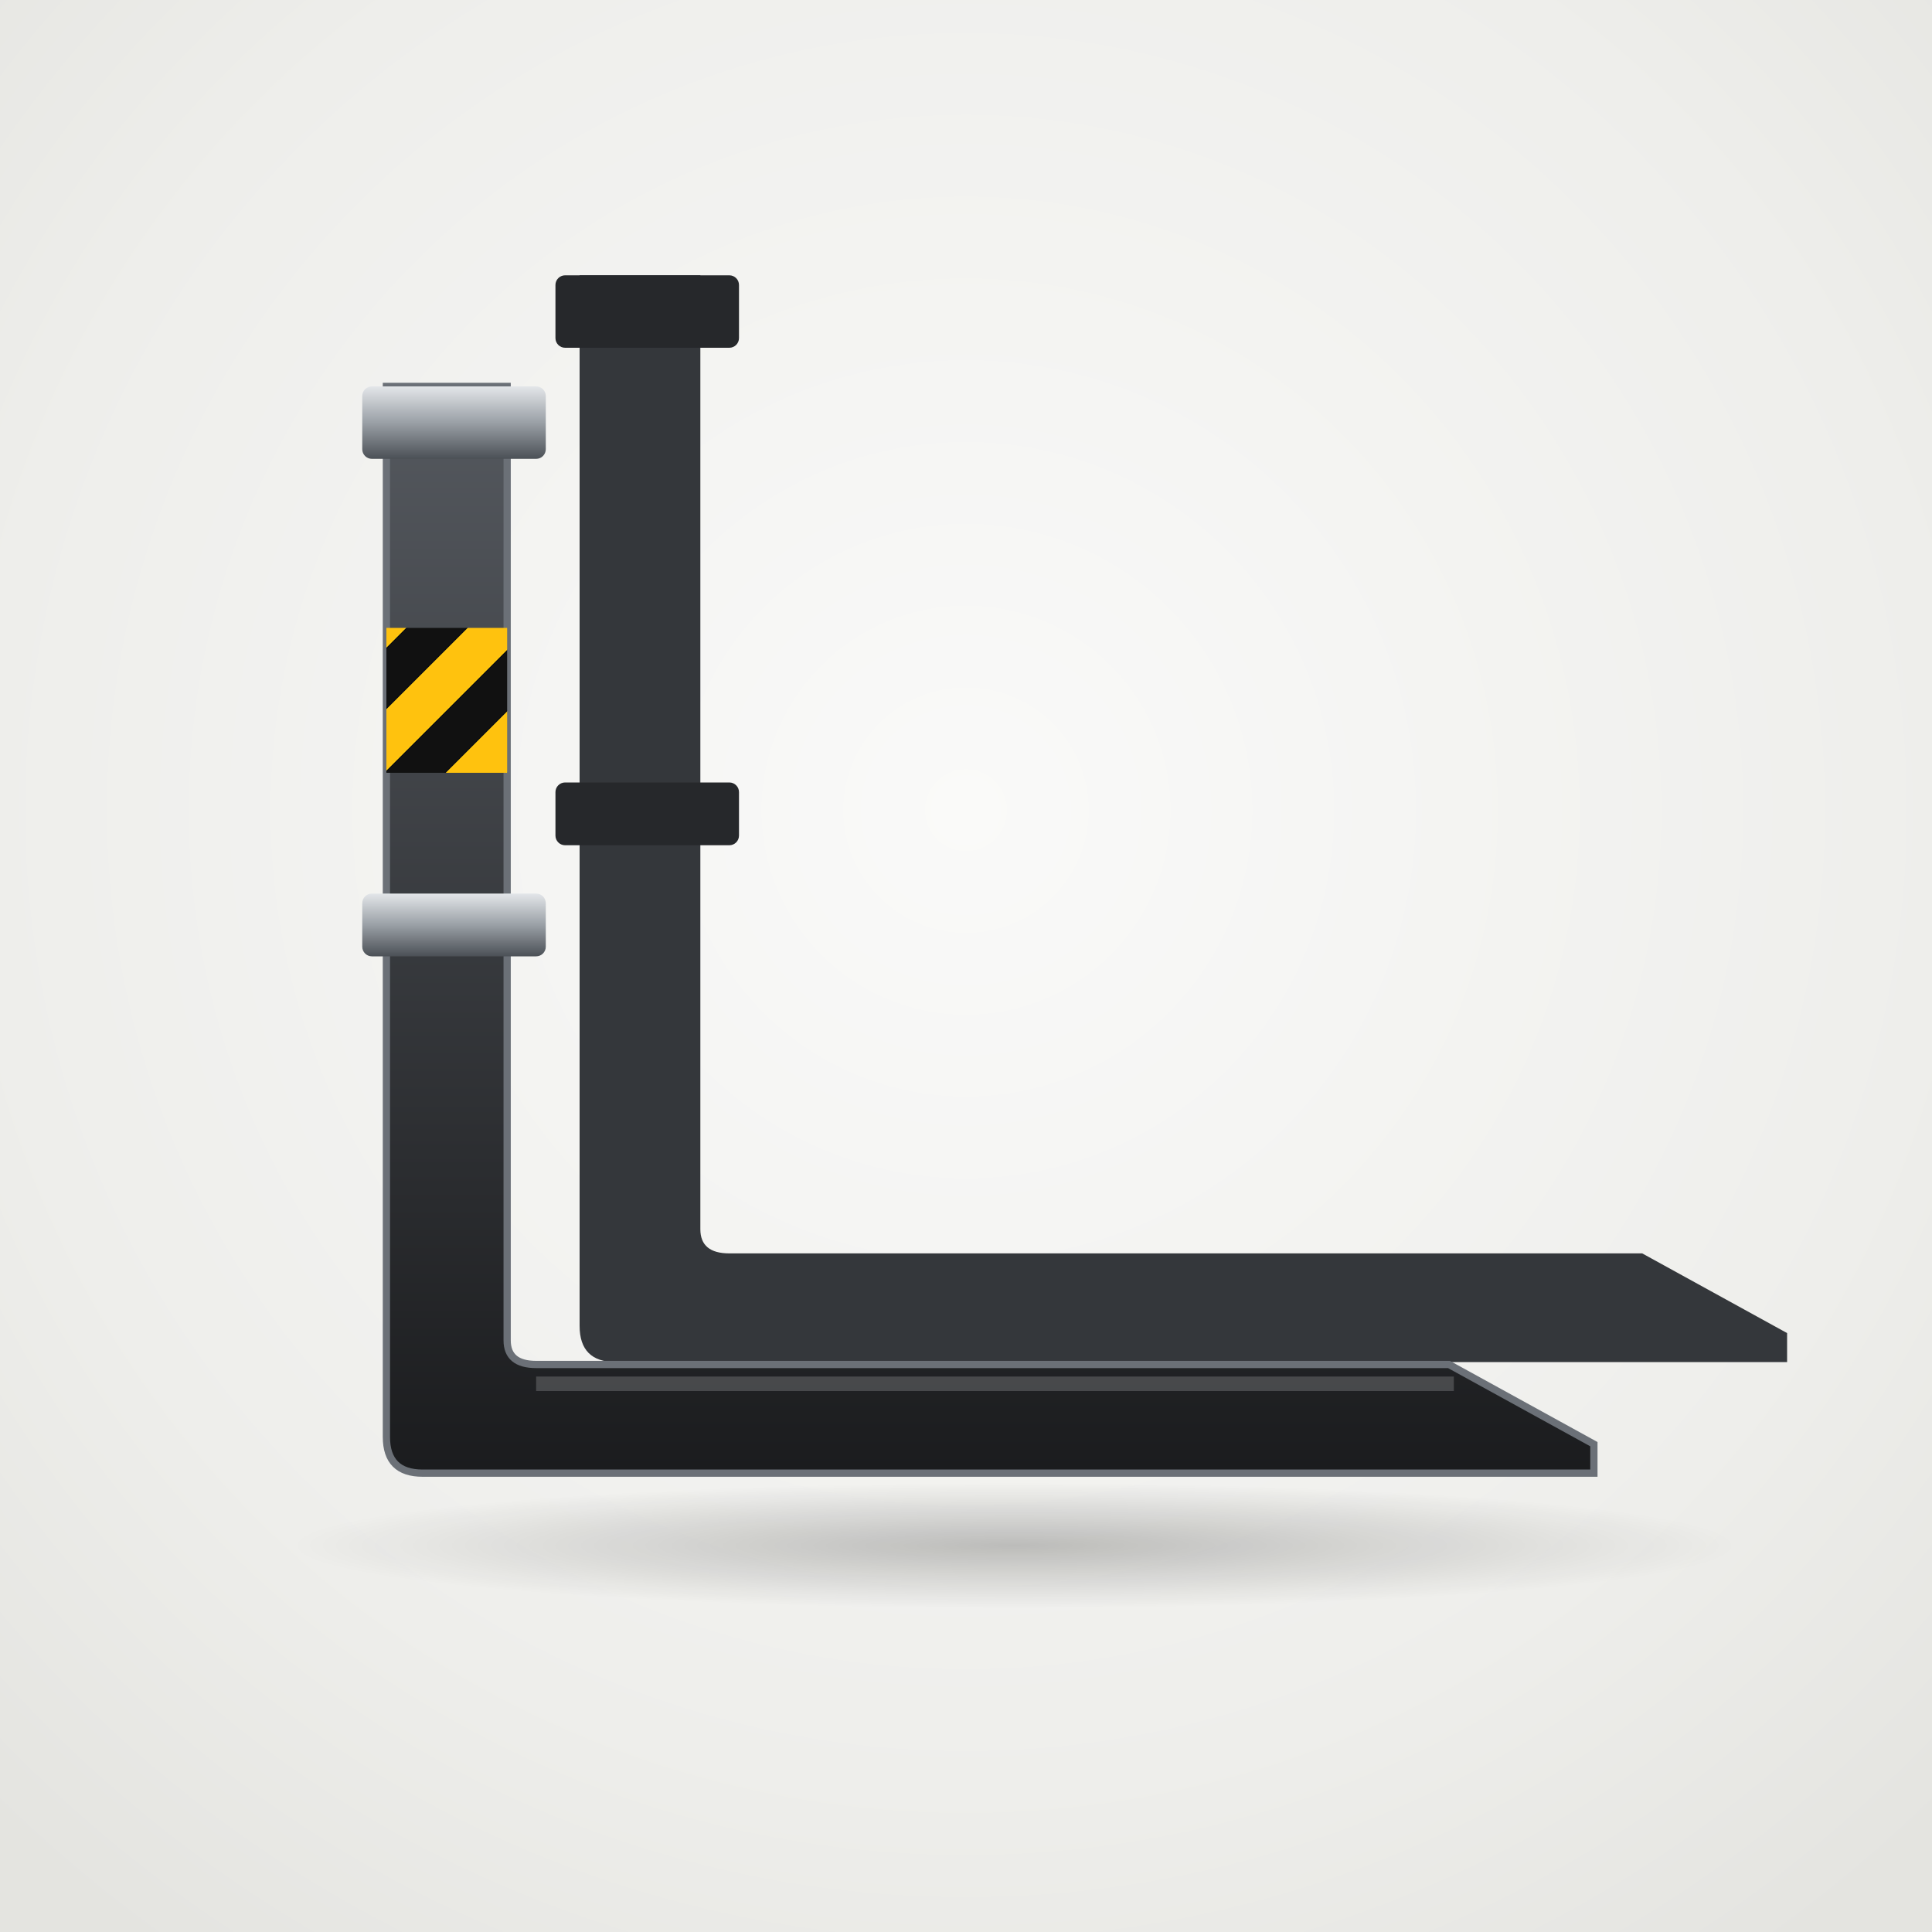
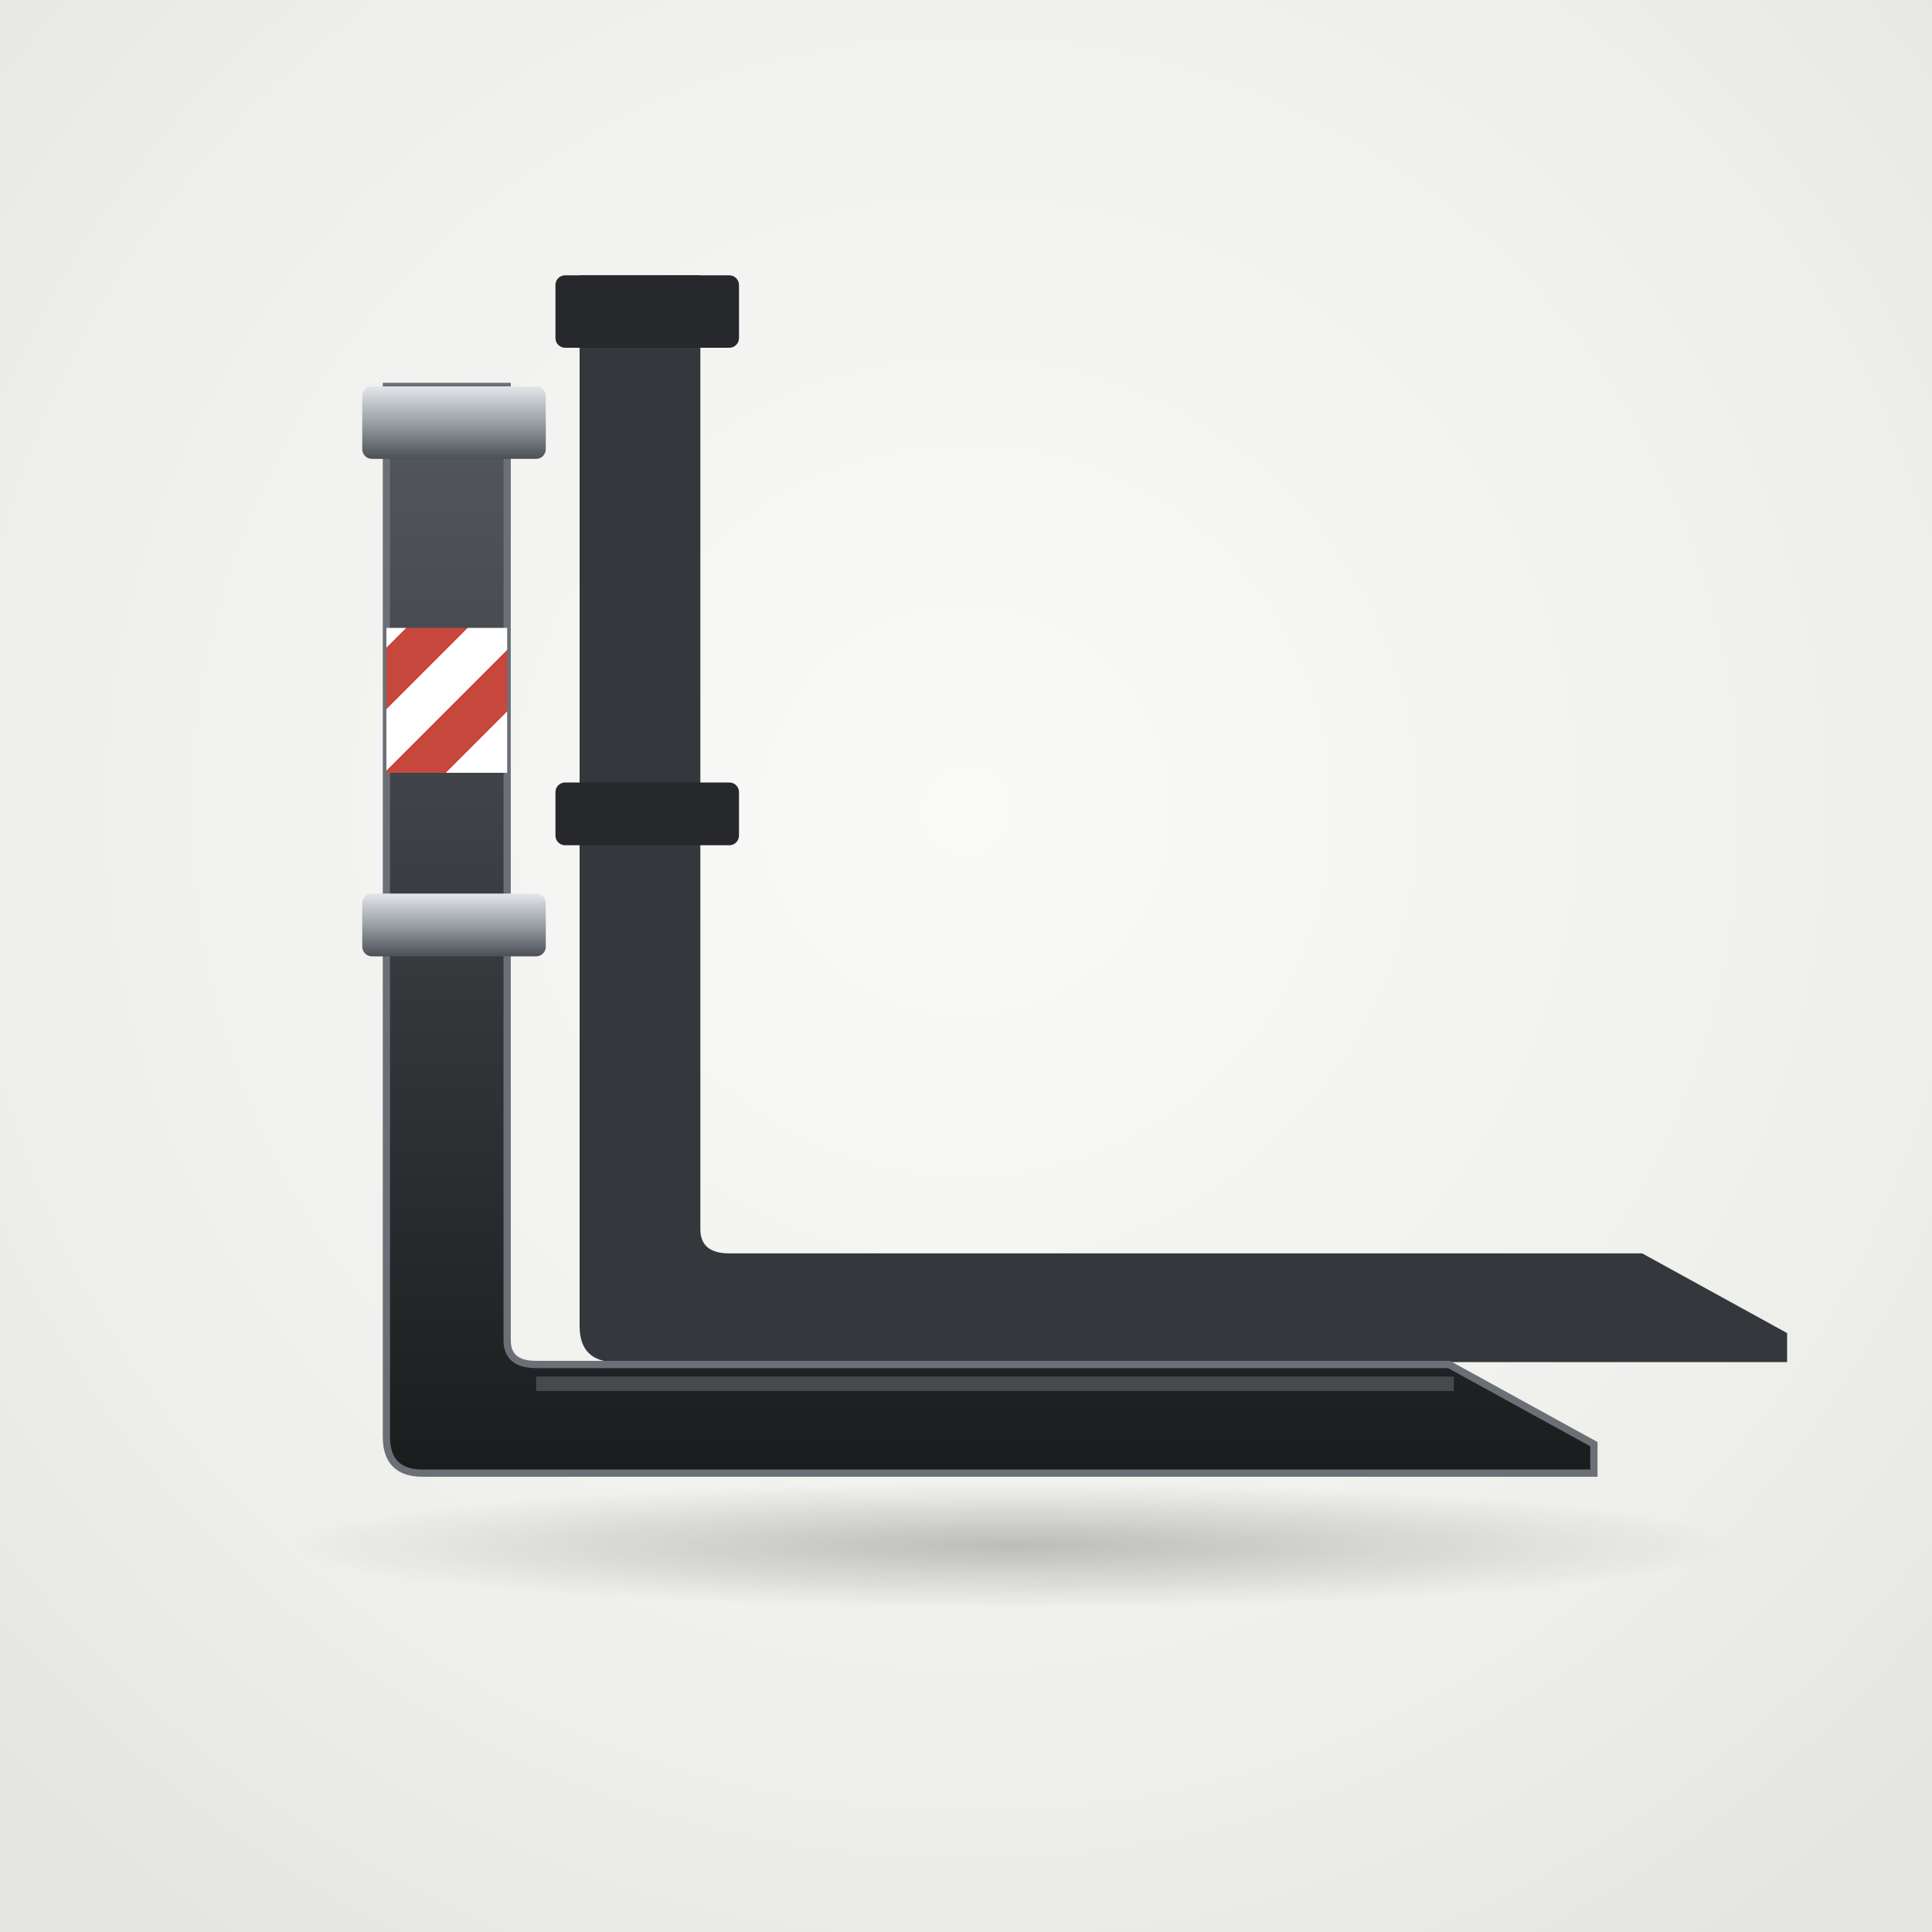
<svg xmlns="http://www.w3.org/2000/svg" viewBox="0 0 800 800" width="800" height="800">
  <defs>
    <radialGradient id="bg" cx="50%" cy="42%" r="72%">
      <stop offset="0" stop-color="#FAFAF9" />
      <stop offset=".7" stop-color="#EEEEEB" />
      <stop offset="1" stop-color="#E4E4E0" />
    </radialGradient>
    <radialGradient id="shadow">
      <stop offset="0" stop-color="#000" stop-opacity=".22" />
      <stop offset="1" stop-color="#000" stop-opacity="0" />
    </radialGradient>
    <linearGradient id="steel" x1="0" y1="0" x2="0" y2="1">
      <stop offset="0" stop-color="#E3E6E9" />
      <stop offset=".5" stop-color="#9AA0A6" />
      <stop offset="1" stop-color="#4B5056" />
    </linearGradient>
    <linearGradient id="steelX" x1="0" y1="0" x2="1" y2="0">
      <stop offset="0" stop-color="#5A5F65" />
      <stop offset=".35" stop-color="#D5D9DD" />
      <stop offset=".7" stop-color="#8E949A" />
      <stop offset="1" stop-color="#454A50" />
    </linearGradient>
    <linearGradient id="chrome" x1="0" y1="0" x2="0" y2="1">
      <stop offset="0" stop-color="#FFFFFF" />
      <stop offset=".45" stop-color="#B9BEC4" />
      <stop offset=".55" stop-color="#8E949A" />
      <stop offset="1" stop-color="#EEF0F2" />
    </linearGradient>
    <linearGradient id="dark" x1="0" y1="0" x2="0" y2="1">
      <stop offset="0" stop-color="#55595F" />
      <stop offset="1" stop-color="#1B1C1E" />
    </linearGradient>
    <linearGradient id="rubber" x1="0" y1="0" x2="0" y2="1">
      <stop offset="0" stop-color="#3C3C3C" />
      <stop offset="1" stop-color="#121212" />
    </linearGradient>
    <linearGradient id="yel" x1="0" y1="0" x2="0" y2="1">
-       <stop offset="0" stop-color="#FFD84D" />
-       <stop offset="1" stop-color="#EBA400" />
+       <stop offset="0" stop-color="#E3695E" />
+       <stop offset="1" stop-color="#B0372D" />
    </linearGradient>
    <linearGradient id="yelX" x1="0" y1="0" x2="1" y2="0">
-       <stop offset="0" stop-color="#B07800" />
-       <stop offset=".35" stop-color="#FFDB5C" />
-       <stop offset=".7" stop-color="#F2AE00" />
-       <stop offset="1" stop-color="#8F6200" />
+       <stop offset="0" stop-color="#8A2A22" />
+       <stop offset=".35" stop-color="#E8766B" />
+       <stop offset=".7" stop-color="#C8473D" />
+       <stop offset="1" stop-color="#76231C" />
    </linearGradient>
    <radialGradient id="ball" cx="35%" cy="35%" r="70%">
      <stop offset="0" stop-color="#FFFFFF" />
      <stop offset=".5" stop-color="#A3A9AF" />
      <stop offset="1" stop-color="#454A50" />
    </radialGradient>
    <pattern id="grid" width="40" height="40" patternUnits="userSpaceOnUse">
      <path d="M40 0H0V40" fill="none" stroke="#000" stroke-opacity=".045" />
    </pattern>
    <pattern id="hz" width="36" height="36" patternUnits="userSpaceOnUse" patternTransform="rotate(45)">
-       <rect width="36" height="36" fill="#FFC20E" />
-       <rect width="18" height="36" fill="#111" />
+       <rect width="36" height="36" fill="#FFFFFF" />
+       <rect width="18" height="36" fill="#C8473D" />
    </pattern>
  </defs>
  <rect width="800" height="800" fill="url(#bg)" />
  <ellipse cx="420" cy="640" rx="300" ry="26" fill="url(#shadow)" />
  <g transform="translate(-40 10)">
    <g transform="translate(80 -46)">
      <path d="M200 150 L250 150 L250 545 Q250 555 262 555 L640 555 L700 588 L700 600 L215 600 Q200 600 200 585 Z" fill="#34373B" />
      <rect x="190" y="150" width="76" height="30" rx="4" fill="#26282B" />
      <rect x="190" y="360" width="76" height="26" rx="4" fill="#26282B" />
    </g>
    <path d="M200 150 L250 150 L250 545 Q250 555 262 555 L640 555 L700 588 L700 600 L215 600 Q200 600 200 585 Z" fill="url(#dark)" stroke="#6B7077" stroke-width="3" />
    <rect x="190" y="150" width="76" height="30" rx="4" fill="url(#steel)" />
    <rect x="190" y="360" width="76" height="26" rx="4" fill="url(#steel)" />
    <rect x="200" y="250" width="50" height="60" fill="url(#hz)" />
    <rect x="262" y="560" width="380" height="6" fill="#fff" fill-opacity=".18" />
  </g>
</svg>
